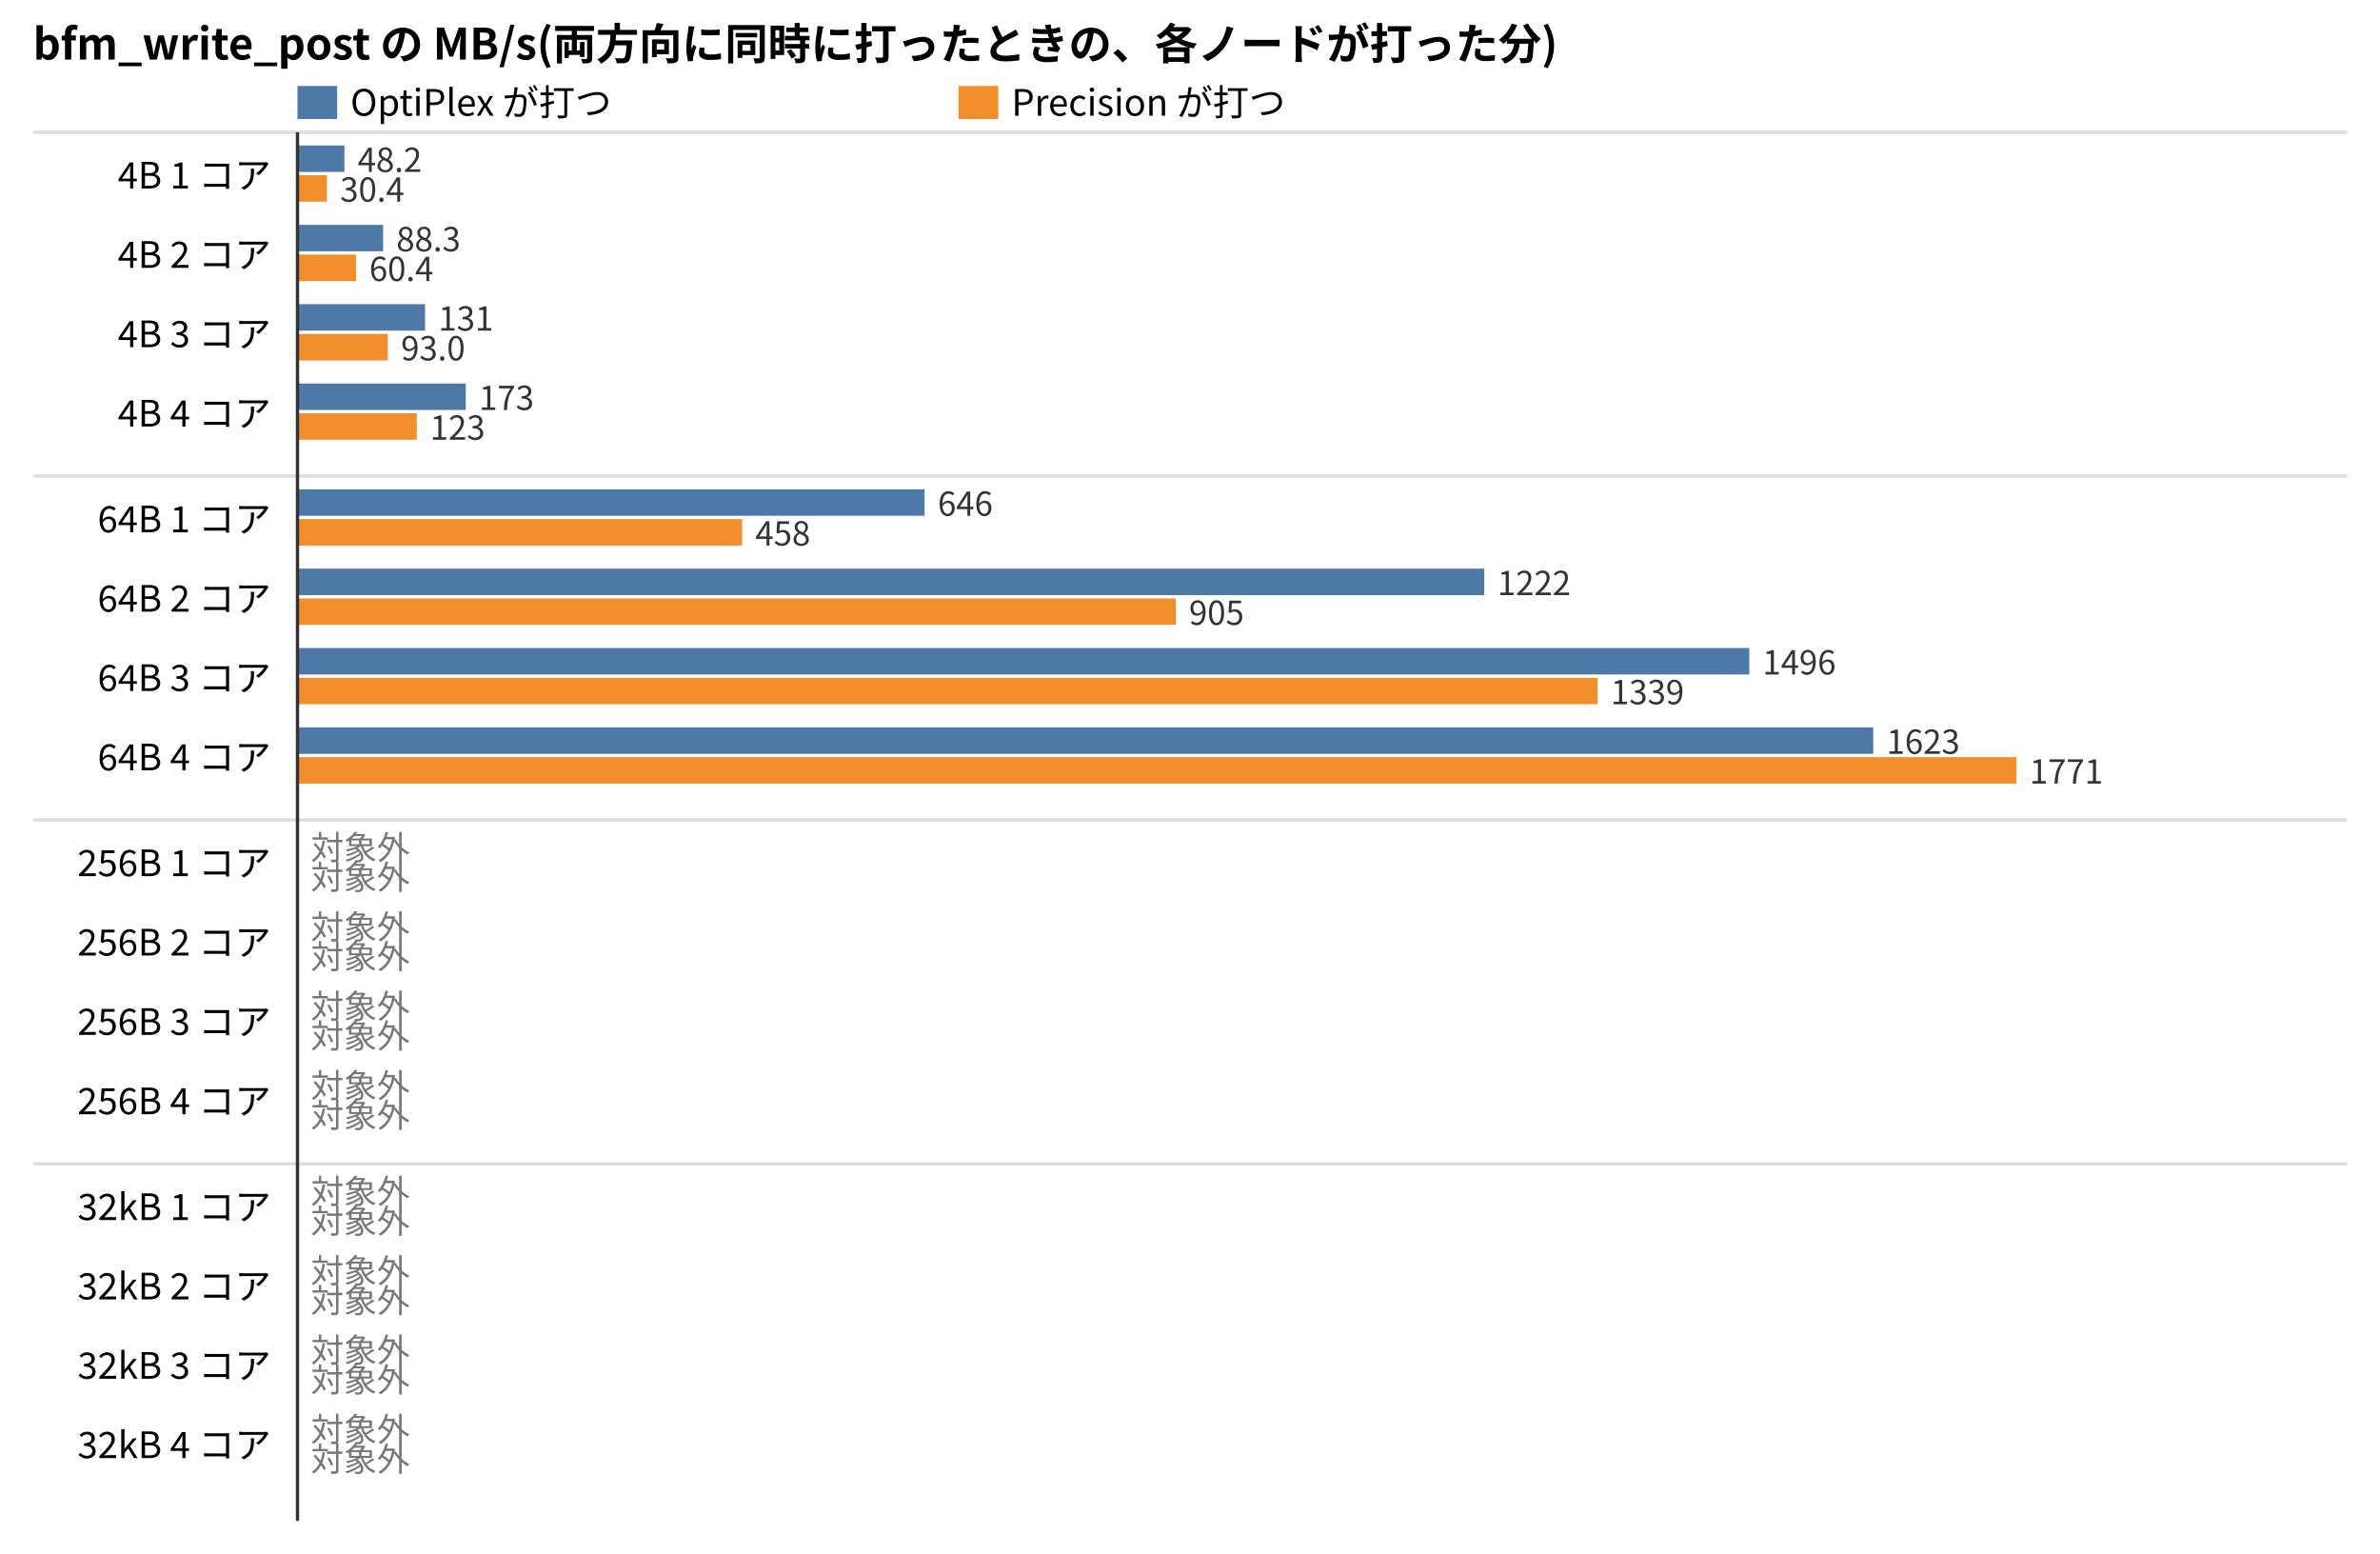
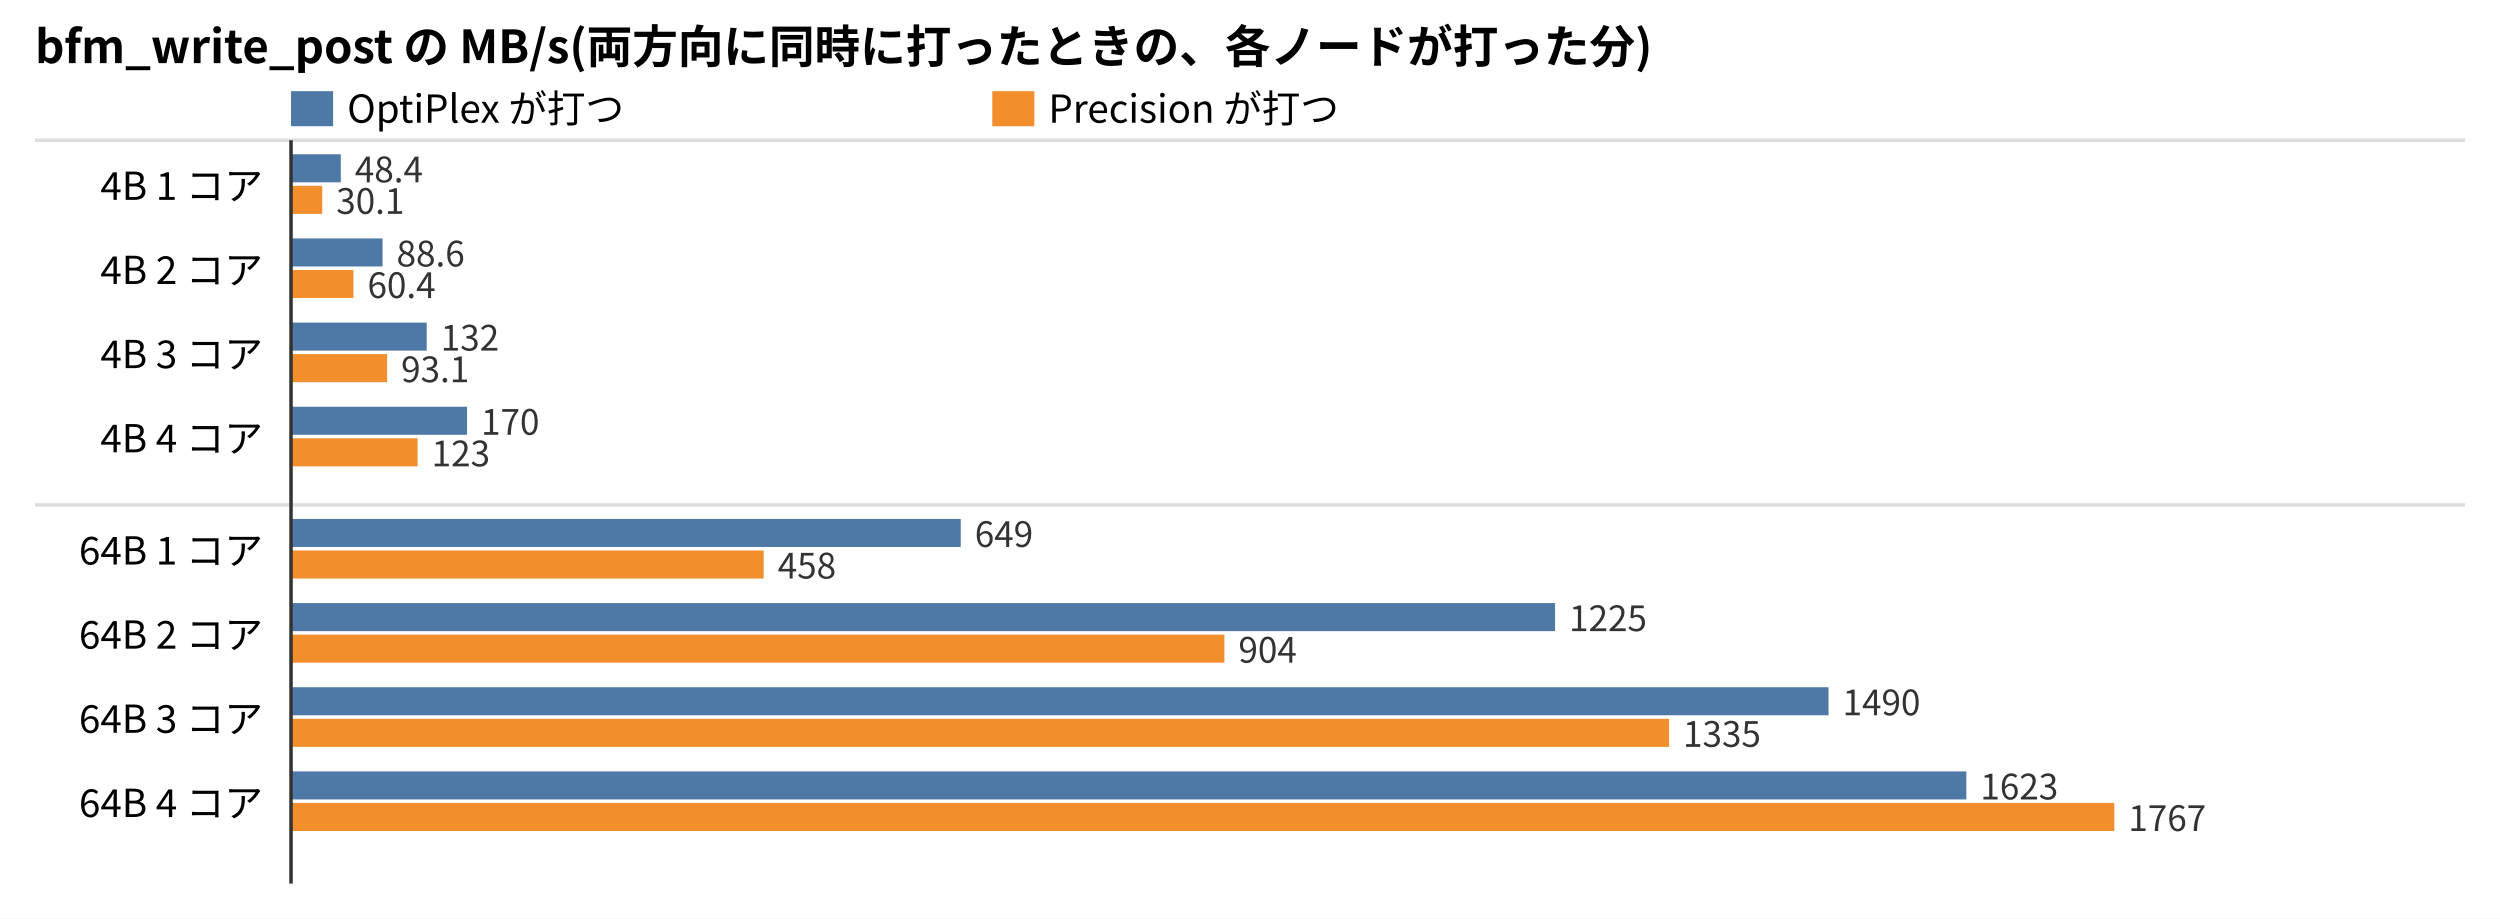
- <svg xmlns="http://www.w3.org/2000/svg" version="1.1" width="720" height="470" viewBox="0 0 720 470" font-family="Noto Sans CJK JP, Meiryo, sans-serif">
-   <rect x="0" y="0" width="720" height="470" fill="#ffffff" />
+ <svg xmlns="http://www.w3.org/2000/svg" version="1.1" width="713" height="262" viewBox="0 0 713 262" font-family="Noto Sans CJK JP, Meiryo, sans-serif">
+   <rect x="0" y="0" width="713" height="262" fill="#ffffff" />
  <text x="10" y="18" font-size="13" font-weight="bold">bfm_write_post の MB/s(両方向に同時に打ったときの、各ノードが打った分)</text>
-   <rect x="90" y="26" width="12" height="10" fill="#4e79a7" />
-   <text x="106" y="35" font-size="11">OptiPlex が打つ</text>
-   <rect x="290" y="26" width="12" height="10" fill="#f28e2b" />
-   <text x="306" y="35" font-size="11">Precision が打つ</text>
-   <line x1="10" y1="40" x2="710" y2="40" stroke="#dddddd" />
-   <text x="82" y="57" font-size="11" text-anchor="end">4B 1 コア</text>
-   <rect x="90" y="44" width="14.2" height="8" fill="#4e79a7" />
-   <text x="108.2" y="52" font-size="10" fill="#333333">48.2</text>
-   <rect x="90" y="53" width="8.9" height="8" fill="#f28e2b" />
-   <text x="102.9" y="61" font-size="10" fill="#333333">30.4</text>
-   <text x="82" y="81" font-size="11" text-anchor="end">4B 2 コア</text>
-   <rect x="90" y="68" width="25.9" height="8" fill="#4e79a7" />
-   <text x="119.9" y="76" font-size="10" fill="#333333">88.3</text>
-   <rect x="90" y="77" width="17.7" height="8" fill="#f28e2b" />
-   <text x="111.7" y="85" font-size="10" fill="#333333">60.4</text>
-   <text x="82" y="105" font-size="11" text-anchor="end">4B 3 コア</text>
-   <rect x="90" y="92" width="38.6" height="8" fill="#4e79a7" />
-   <text x="132.6" y="100" font-size="10" fill="#333333">131</text>
-   <rect x="90" y="101" width="27.3" height="8" fill="#f28e2b" />
-   <text x="121.3" y="109" font-size="10" fill="#333333">93.0</text>
-   <text x="82" y="129" font-size="11" text-anchor="end">4B 4 コア</text>
-   <rect x="90" y="116" width="50.9" height="8" fill="#4e79a7" />
-   <text x="144.9" y="124" font-size="10" fill="#333333">173</text>
-   <rect x="90" y="125" width="36.1" height="8" fill="#f28e2b" />
-   <text x="130.1" y="133" font-size="10" fill="#333333">123</text>
-   <line x1="10" y1="144" x2="710" y2="144" stroke="#dddddd" />
-   <text x="82" y="161" font-size="11" text-anchor="end">64B 1 コア</text>
-   <rect x="90" y="148" width="189.7" height="8" fill="#4e79a7" />
-   <text x="283.7" y="156" font-size="10" fill="#333333">646</text>
-   <rect x="90" y="157" width="134.5" height="8" fill="#f28e2b" />
-   <text x="228.5" y="165" font-size="10" fill="#333333">458</text>
-   <text x="82" y="185" font-size="11" text-anchor="end">64B 2 コア</text>
-   <rect x="90" y="172" width="359.0" height="8" fill="#4e79a7" />
-   <text x="453.0" y="180" font-size="10" fill="#333333">1222</text>
-   <rect x="90" y="181" width="265.7" height="8" fill="#f28e2b" />
-   <text x="359.7" y="189" font-size="10" fill="#333333">905</text>
-   <text x="82" y="209" font-size="11" text-anchor="end">64B 3 コア</text>
-   <rect x="90" y="196" width="439.2" height="8" fill="#4e79a7" />
-   <text x="533.2" y="204" font-size="10" fill="#333333">1496</text>
-   <rect x="90" y="205" width="393.3" height="8" fill="#f28e2b" />
-   <text x="487.3" y="213" font-size="10" fill="#333333">1339</text>
-   <text x="82" y="233" font-size="11" text-anchor="end">64B 4 コア</text>
-   <rect x="90" y="220" width="476.7" height="8" fill="#4e79a7" />
-   <text x="570.7" y="228" font-size="10" fill="#333333">1623</text>
-   <rect x="90" y="229" width="520.0" height="8" fill="#f28e2b" />
-   <text x="614.0" y="237" font-size="10" fill="#333333">1771</text>
-   <line x1="10" y1="248" x2="710" y2="248" stroke="#dddddd" />
-   <text x="82" y="265" font-size="11" text-anchor="end">256B 1 コア</text>
-   <text x="94" y="260" font-size="10" fill="#777777">対象外</text>
-   <text x="94" y="269" font-size="10" fill="#777777">対象外</text>
-   <text x="82" y="289" font-size="11" text-anchor="end">256B 2 コア</text>
-   <text x="94" y="284" font-size="10" fill="#777777">対象外</text>
-   <text x="94" y="293" font-size="10" fill="#777777">対象外</text>
-   <text x="82" y="313" font-size="11" text-anchor="end">256B 3 コア</text>
-   <text x="94" y="308" font-size="10" fill="#777777">対象外</text>
-   <text x="94" y="317" font-size="10" fill="#777777">対象外</text>
-   <text x="82" y="337" font-size="11" text-anchor="end">256B 4 コア</text>
-   <text x="94" y="332" font-size="10" fill="#777777">対象外</text>
-   <text x="94" y="341" font-size="10" fill="#777777">対象外</text>
-   <line x1="10" y1="352" x2="710" y2="352" stroke="#dddddd" />
-   <text x="82" y="369" font-size="11" text-anchor="end">32kB 1 コア</text>
-   <text x="94" y="364" font-size="10" fill="#777777">対象外</text>
-   <text x="94" y="373" font-size="10" fill="#777777">対象外</text>
-   <text x="82" y="393" font-size="11" text-anchor="end">32kB 2 コア</text>
-   <text x="94" y="388" font-size="10" fill="#777777">対象外</text>
-   <text x="94" y="397" font-size="10" fill="#777777">対象外</text>
-   <text x="82" y="417" font-size="11" text-anchor="end">32kB 3 コア</text>
-   <text x="94" y="412" font-size="10" fill="#777777">対象外</text>
-   <text x="94" y="421" font-size="10" fill="#777777">対象外</text>
-   <text x="82" y="441" font-size="11" text-anchor="end">32kB 4 コア</text>
-   <text x="94" y="436" font-size="10" fill="#777777">対象外</text>
-   <text x="94" y="445" font-size="10" fill="#777777">対象外</text>
-   <line x1="90" y1="40" x2="90" y2="460" stroke="#333333" />
+   <rect x="83" y="26" width="12" height="10" fill="#4e79a7" />
+   <text x="99" y="35" font-size="11">OptiPlex が打つ</text>
+   <rect x="283" y="26" width="12" height="10" fill="#f28e2b" />
+   <text x="299" y="35" font-size="11">Precision が打つ</text>
+   <line x1="10" y1="40" x2="703" y2="40" stroke="#dddddd" />
+   <text x="75" y="57" font-size="11" text-anchor="end">4B 1 コア</text>
+   <rect x="83" y="44" width="14.2" height="8" fill="#4e79a7" />
+   <text x="101.2" y="52" font-size="10" fill="#333333">48.4</text>
+   <rect x="83" y="53" width="8.9" height="8" fill="#f28e2b" />
+   <text x="95.9" y="61" font-size="10" fill="#333333">30.1</text>
+   <text x="75" y="81" font-size="11" text-anchor="end">4B 2 コア</text>
+   <rect x="83" y="68" width="26.1" height="8" fill="#4e79a7" />
+   <text x="113.1" y="76" font-size="10" fill="#333333">88.6</text>
+   <rect x="83" y="77" width="17.8" height="8" fill="#f28e2b" />
+   <text x="104.8" y="85" font-size="10" fill="#333333">60.4</text>
+   <text x="75" y="105" font-size="11" text-anchor="end">4B 3 コア</text>
+   <rect x="83" y="92" width="38.7" height="8" fill="#4e79a7" />
+   <text x="125.7" y="100" font-size="10" fill="#333333">132</text>
+   <rect x="83" y="101" width="27.4" height="8" fill="#f28e2b" />
+   <text x="114.4" y="109" font-size="10" fill="#333333">93.1</text>
+   <text x="75" y="129" font-size="11" text-anchor="end">4B 4 コア</text>
+   <rect x="83" y="116" width="50.2" height="8" fill="#4e79a7" />
+   <text x="137.2" y="124" font-size="10" fill="#333333">170</text>
+   <rect x="83" y="125" width="36.1" height="8" fill="#f28e2b" />
+   <text x="123.1" y="133" font-size="10" fill="#333333">123</text>
+   <line x1="10" y1="144" x2="703" y2="144" stroke="#dddddd" />
+   <text x="75" y="161" font-size="11" text-anchor="end">64B 1 コア</text>
+   <rect x="83" y="148" width="191.0" height="8" fill="#4e79a7" />
+   <text x="278.0" y="156" font-size="10" fill="#333333">649</text>
+   <rect x="83" y="157" width="134.8" height="8" fill="#f28e2b" />
+   <text x="221.8" y="165" font-size="10" fill="#333333">458</text>
+   <text x="75" y="185" font-size="11" text-anchor="end">64B 2 コア</text>
+   <rect x="83" y="172" width="360.5" height="8" fill="#4e79a7" />
+   <text x="447.5" y="180" font-size="10" fill="#333333">1225</text>
+   <rect x="83" y="181" width="266.2" height="8" fill="#f28e2b" />
+   <text x="353.2" y="189" font-size="10" fill="#333333">904</text>
+   <text x="75" y="209" font-size="11" text-anchor="end">64B 3 コア</text>
+   <rect x="83" y="196" width="438.5" height="8" fill="#4e79a7" />
+   <text x="525.5" y="204" font-size="10" fill="#333333">1490</text>
+   <rect x="83" y="205" width="393.0" height="8" fill="#f28e2b" />
+   <text x="480.0" y="213" font-size="10" fill="#333333">1335</text>
+   <text x="75" y="233" font-size="11" text-anchor="end">64B 4 コア</text>
+   <rect x="83" y="220" width="477.8" height="8" fill="#4e79a7" />
+   <text x="564.8" y="228" font-size="10" fill="#333333">1623</text>
+   <rect x="83" y="229" width="520.0" height="8" fill="#f28e2b" />
+   <text x="607.0" y="237" font-size="10" fill="#333333">1767</text>
+   <line x1="83" y1="40" x2="83" y2="252" stroke="#333333" />
</svg>
